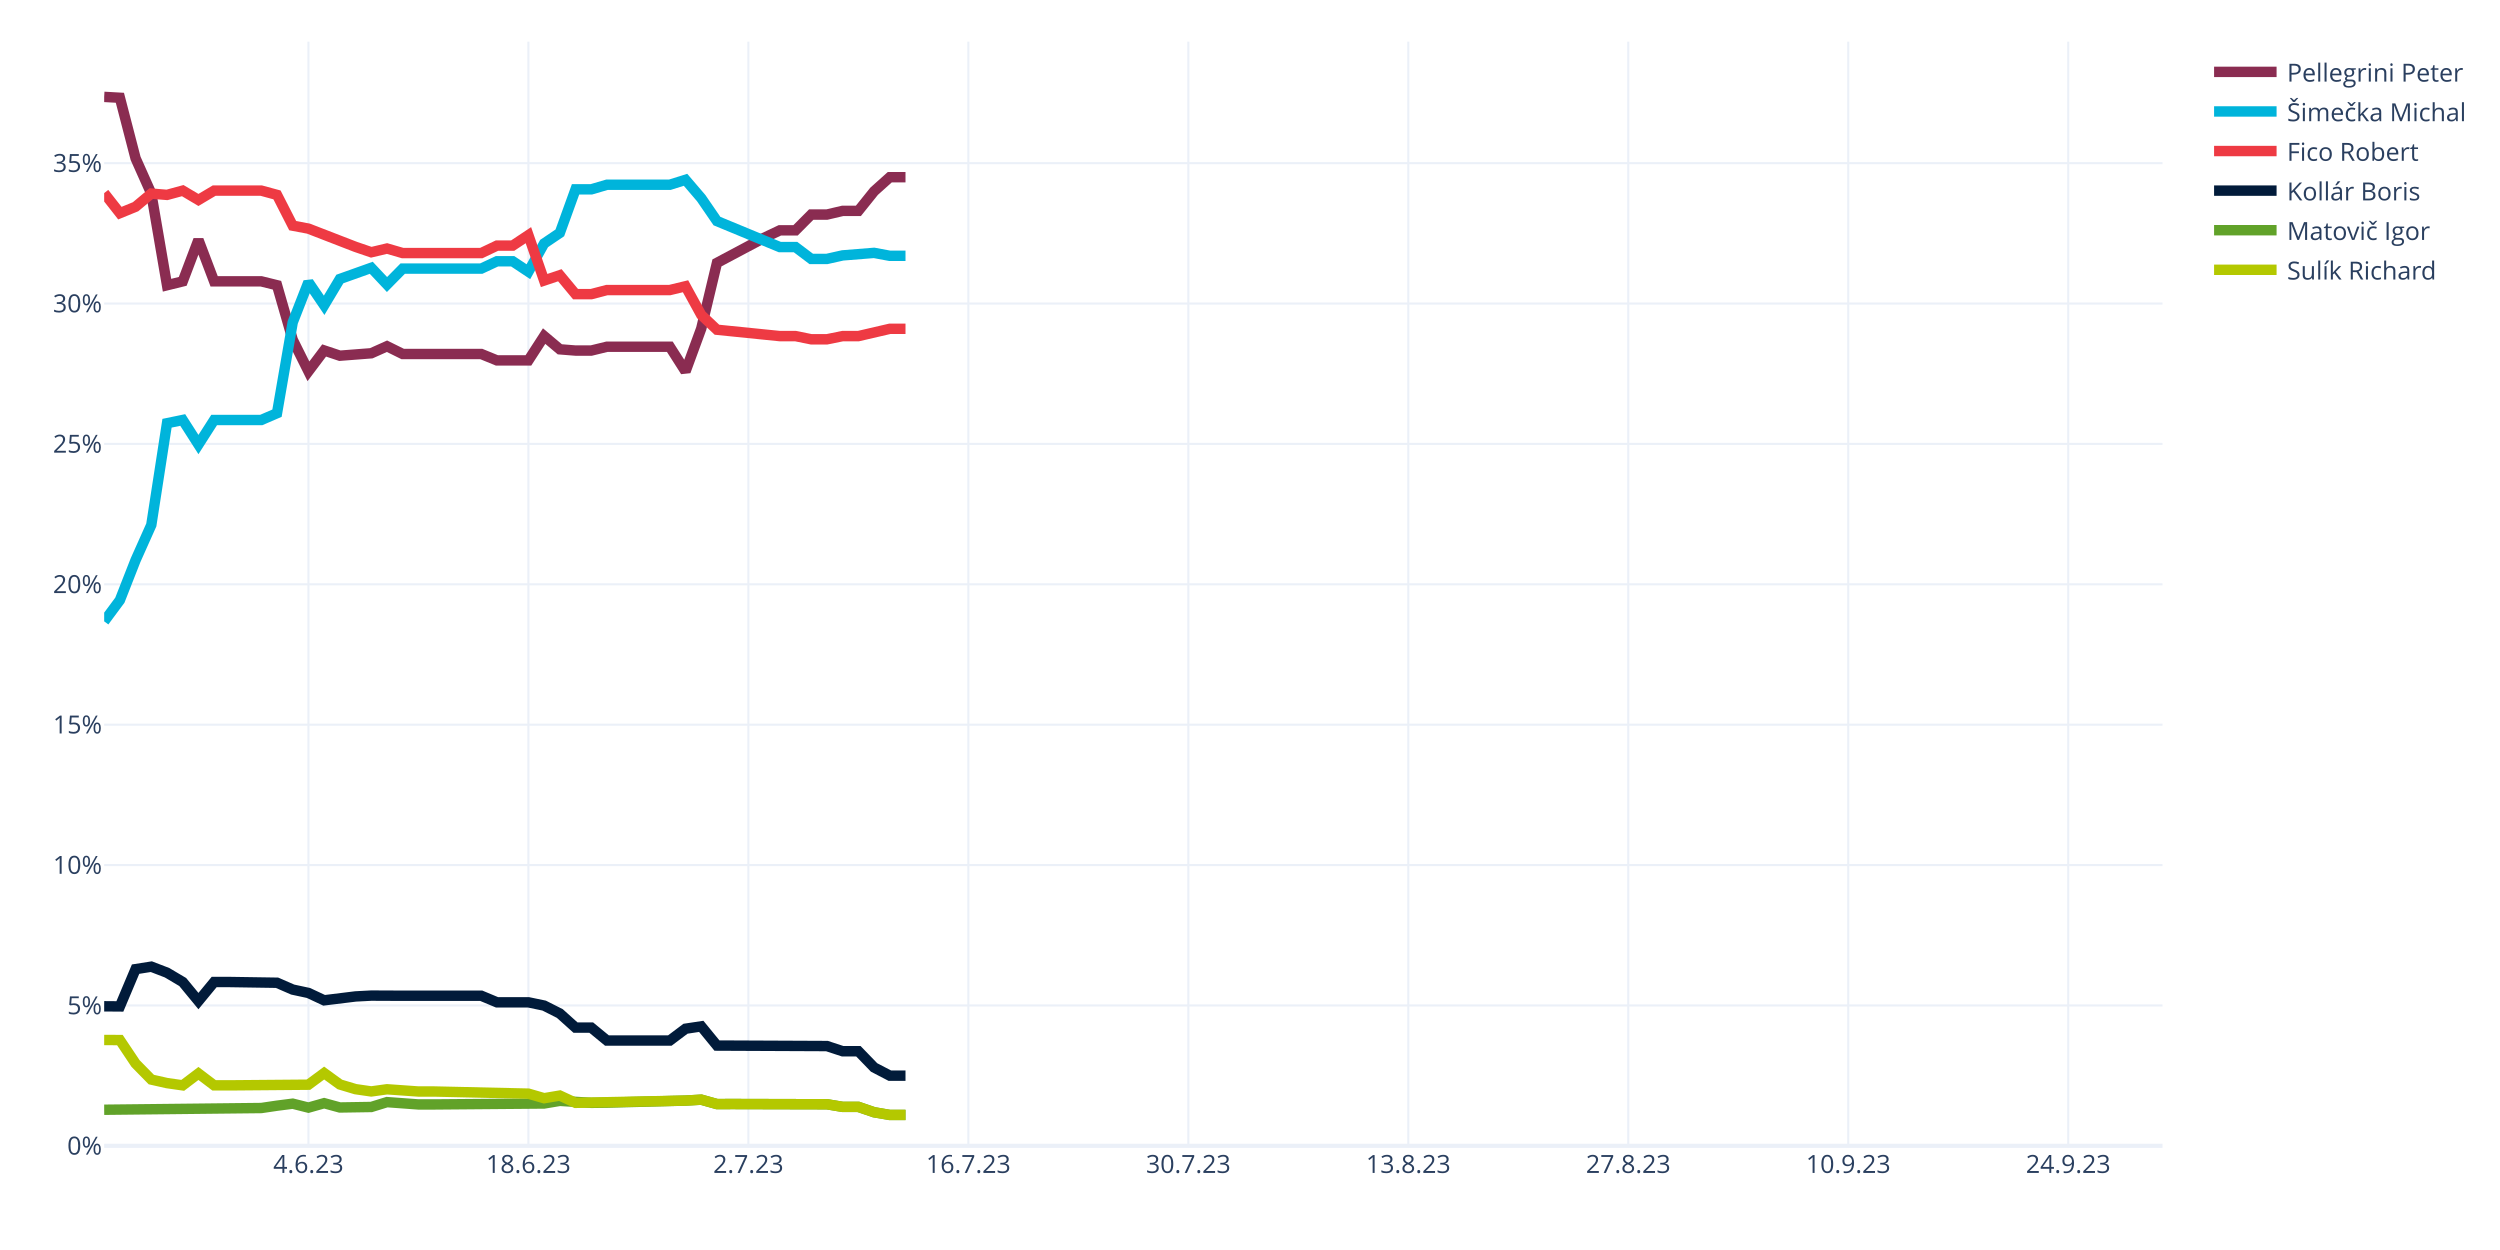
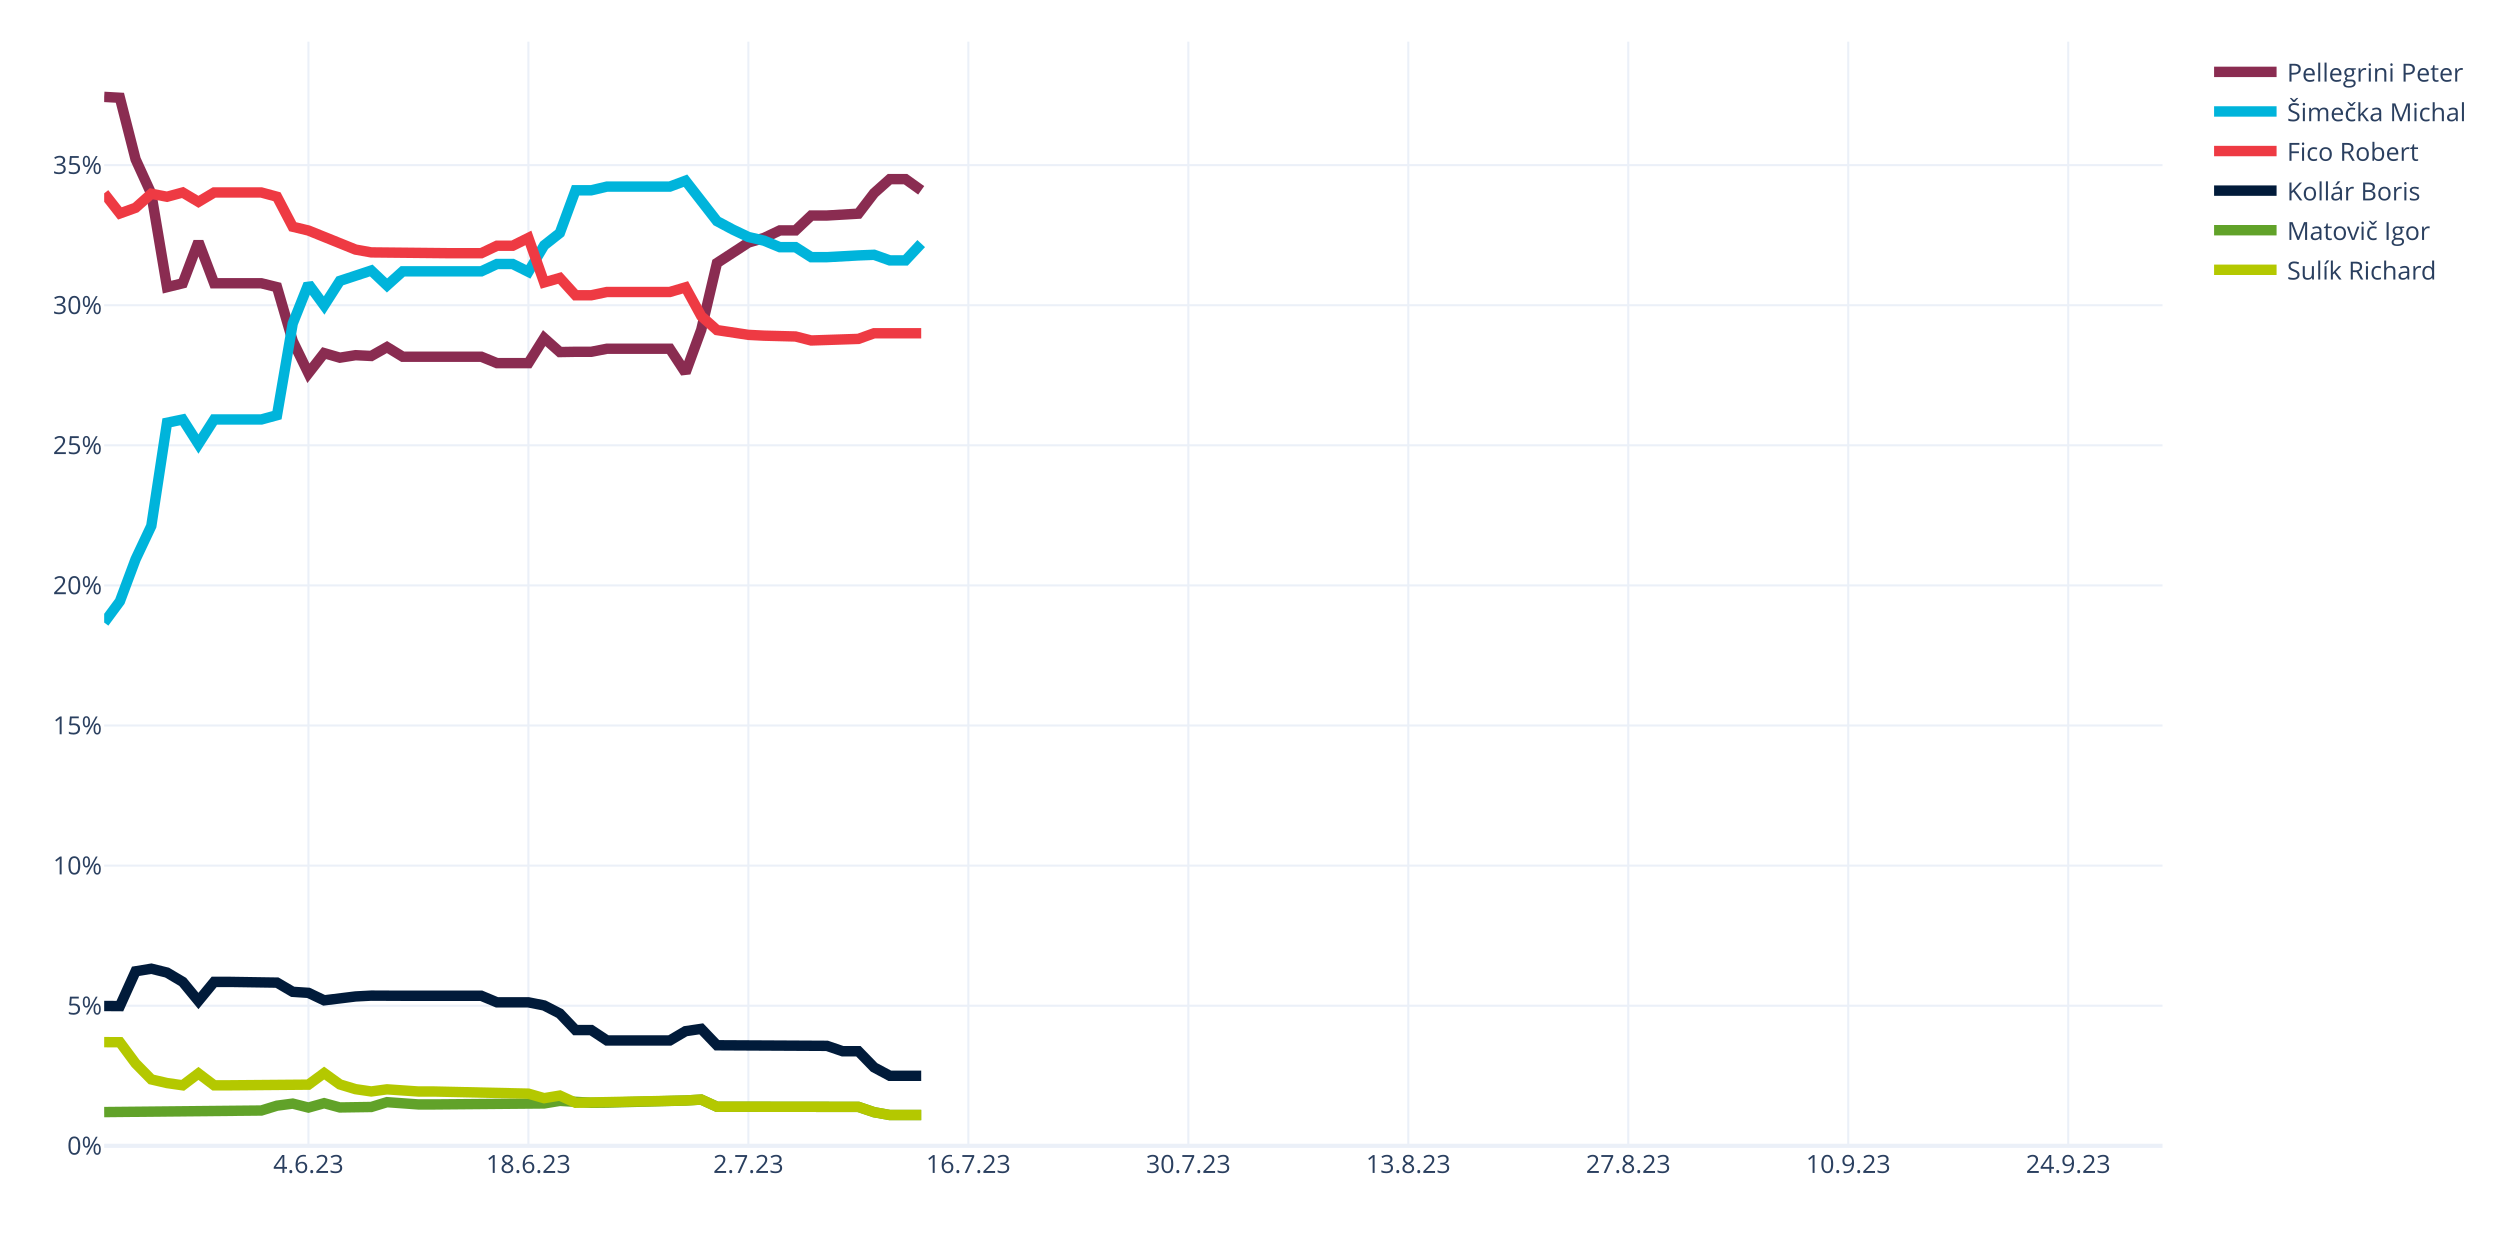
<svg xmlns="http://www.w3.org/2000/svg" class="main-svg" width="1200" height="600" style="" viewBox="0 0 1200 600">
  <rect x="0" y="0" width="1200" height="600" style="fill: rgb(255, 255, 255); fill-opacity: 1;" />
-   <defs id="defs-29492a">
+   <defs id="defs-231044">
    <g class="clips">
-       <clipPath id="clip29492axyplot" class="plotclip">
+       <clipPath id="clip231044xyplot" class="plotclip">
        <rect width="988" height="530" />
      </clipPath>
-       <clipPath class="axesclip" id="clip29492ax">
+       <clipPath class="axesclip" id="clip231044x">
        <rect x="50" y="0" width="988" height="600" />
      </clipPath>
-       <clipPath class="axesclip" id="clip29492ay">
+       <clipPath class="axesclip" id="clip231044y">
        <rect x="0" y="20" width="1200" height="530" />
      </clipPath>
-       <clipPath class="axesclip" id="clip29492axy">
+       <clipPath class="axesclip" id="clip231044xy">
        <rect x="50" y="20" width="988" height="530" />
      </clipPath>
    </g>
    <g class="gradients" />
    <g class="patterns" />
  </defs>
  <g class="bglayer" />
  <g class="layer-below">
    <g class="imagelayer" />
    <g class="shapelayer" />
  </g>
  <g class="cartesianlayer">
    <g class="subplot xy">
      <g class="layer-subplot">
        <g class="shapelayer" />
        <g class="imagelayer" />
      </g>
      <g class="minor-gridlayer">
        <g class="x" />
        <g class="y" />
      </g>
      <g class="gridlayer">
        <g class="x">
          <path class="xgrid crisp" transform="translate(148.05,0)" d="M0,20v530" style="stroke: rgb(235, 240, 248); stroke-opacity: 1; stroke-width: 1px;" />
          <path class="xgrid crisp" transform="translate(253.63,0)" d="M0,20v530" style="stroke: rgb(235, 240, 248); stroke-opacity: 1; stroke-width: 1px;" />
          <path class="xgrid crisp" transform="translate(359.22,0)" d="M0,20v530" style="stroke: rgb(235, 240, 248); stroke-opacity: 1; stroke-width: 1px;" />
          <path class="xgrid crisp" transform="translate(464.81,0)" d="M0,20v530" style="stroke: rgb(235, 240, 248); stroke-opacity: 1; stroke-width: 1px;" />
          <path class="xgrid crisp" transform="translate(570.4,0)" d="M0,20v530" style="stroke: rgb(235, 240, 248); stroke-opacity: 1; stroke-width: 1px;" />
          <path class="xgrid crisp" transform="translate(675.98,0)" d="M0,20v530" style="stroke: rgb(235, 240, 248); stroke-opacity: 1; stroke-width: 1px;" />
          <path class="xgrid crisp" transform="translate(781.57,0)" d="M0,20v530" style="stroke: rgb(235, 240, 248); stroke-opacity: 1; stroke-width: 1px;" />
          <path class="xgrid crisp" transform="translate(887.16,0)" d="M0,20v530" style="stroke: rgb(235, 240, 248); stroke-opacity: 1; stroke-width: 1px;" />
          <path class="xgrid crisp" transform="translate(992.75,0)" d="M0,20v530" style="stroke: rgb(235, 240, 248); stroke-opacity: 1; stroke-width: 1px;" />
        </g>
        <g class="y">
-           <path class="ygrid crisp" transform="translate(0,482.62)" d="M50,0h988" style="stroke: rgb(235, 240, 248); stroke-opacity: 1; stroke-width: 1px;" />
-           <path class="ygrid crisp" transform="translate(0,415.23)" d="M50,0h988" style="stroke: rgb(235, 240, 248); stroke-opacity: 1; stroke-width: 1px;" />
-           <path class="ygrid crisp" transform="translate(0,347.85)" d="M50,0h988" style="stroke: rgb(235, 240, 248); stroke-opacity: 1; stroke-width: 1px;" />
-           <path class="ygrid crisp" transform="translate(0,280.47)" d="M50,0h988" style="stroke: rgb(235, 240, 248); stroke-opacity: 1; stroke-width: 1px;" />
-           <path class="ygrid crisp" transform="translate(0,213.08)" d="M50,0h988" style="stroke: rgb(235, 240, 248); stroke-opacity: 1; stroke-width: 1px;" />
-           <path class="ygrid crisp" transform="translate(0,145.7)" d="M50,0h988" style="stroke: rgb(235, 240, 248); stroke-opacity: 1; stroke-width: 1px;" />
-           <path class="ygrid crisp" transform="translate(0,78.32)" d="M50,0h988" style="stroke: rgb(235, 240, 248); stroke-opacity: 1; stroke-width: 1px;" />
+           <path class="ygrid crisp" transform="translate(0,482.75)" d="M50,0h988" style="stroke: rgb(235, 240, 248); stroke-opacity: 1; stroke-width: 1px;" />
+           <path class="ygrid crisp" transform="translate(0,415.5)" d="M50,0h988" style="stroke: rgb(235, 240, 248); stroke-opacity: 1; stroke-width: 1px;" />
+           <path class="ygrid crisp" transform="translate(0,348.25)" d="M50,0h988" style="stroke: rgb(235, 240, 248); stroke-opacity: 1; stroke-width: 1px;" />
+           <path class="ygrid crisp" transform="translate(0,281)" d="M50,0h988" style="stroke: rgb(235, 240, 248); stroke-opacity: 1; stroke-width: 1px;" />
+           <path class="ygrid crisp" transform="translate(0,213.75)" d="M50,0h988" style="stroke: rgb(235, 240, 248); stroke-opacity: 1; stroke-width: 1px;" />
+           <path class="ygrid crisp" transform="translate(0,146.51)" d="M50,0h988" style="stroke: rgb(235, 240, 248); stroke-opacity: 1; stroke-width: 1px;" />
+           <path class="ygrid crisp" transform="translate(0,79.26)" d="M50,0h988" style="stroke: rgb(235, 240, 248); stroke-opacity: 1; stroke-width: 1px;" />
        </g>
      </g>
      <g class="zerolinelayer">
        <path class="yzl zl crisp" transform="translate(0,550)" d="M50,0h988" style="stroke: rgb(235, 240, 248); stroke-opacity: 1; stroke-width: 2px;" />
      </g>
      <path class="xlines-below" />
      <path class="ylines-below" />
      <g class="overlines-below" />
      <g class="xaxislayer-below" />
      <g class="yaxislayer-below" />
      <g class="overaxes-below" />
-       <g class="plot" transform="translate(50,20)" clip-path="url(#clip29492axyplot)">
+       <g class="plot" transform="translate(50,20)" clip-path="url(#clip231044xyplot)">
        <g class="scatterlayer mlayer">
-           <g class="trace scatter traced8e970" style="stroke-miterlimit: 2; opacity: 1;">
-             <g class="fills" />
-             <g class="errorbars" />
-             <g class="lines">
-               <path class="js-line" d="M0,26.5L7.54,26.93L15.08,55.99L22.63,72.92L30.17,116.91L37.71,115.05L45.25,95.15L52.79,115.05L60.34,115.05L75.42,115.05L82.96,116.91L90.5,143.08L98.05,158.23L105.59,148.22L113.13,150.74L128.21,149.57L135.76,146.19L143.3,149.92L150.84,149.92L181.01,149.92L188.55,153L203.63,153L211.18,141.32L218.72,147.67L226.26,148.27L233.8,148.27L241.34,146.43L271.51,146.43L279.05,158.27L286.6,137.69L294.14,106.18L316.76,94.15L324.31,90.57L331.85,90.57L339.39,82.99L346.93,82.99L354.47,81.22L362.02,81.22L369.56,71.82L377.1,65.05L384.64,65.05" style="vector-effect: none; fill: none; stroke: rgb(138, 44, 81); stroke-opacity: 1; stroke-width: 5px; opacity: 1;" />
-             </g>
-             <g class="points" />
-             <g class="text" />
-           </g>
-           <g class="trace scatter trace274a87" style="stroke-miterlimit: 2; opacity: 1;">
-             <g class="fills" />
-             <g class="errorbars" />
-             <g class="lines">
-               <path class="js-line" d="M0,278.25L7.54,268.08L15.08,248.85L22.63,231.96L30.17,183.15L37.71,181.59L45.25,193.38L52.79,181.59L60.34,181.59L75.42,181.59L82.96,178.33L90.5,134.75L98.05,115.43L105.59,126.54L113.13,113.92L128.21,108.54L135.76,116.57L143.3,108.93L150.84,108.93L181.01,108.93L188.55,105.41L196.09,105.41L203.63,110.42L211.18,96.87L218.72,91.78L226.26,70.89L233.8,70.89L241.34,68.68L248.89,68.68L271.51,68.68L279.05,66.3L286.6,75.13L294.14,86.12L316.76,95.48L324.31,98.59L331.85,98.59L339.39,104.28L346.93,104.28L354.47,102.59L369.56,101.38L377.1,102.79L384.64,102.79" style="vector-effect: none; fill: none; stroke: rgb(0, 180, 219); stroke-opacity: 1; stroke-width: 5px; opacity: 1;" />
-             </g>
-             <g class="points" />
-             <g class="text" />
-           </g>
-           <g class="trace scatter trace7074f9" style="stroke-miterlimit: 2; opacity: 1;">
-             <g class="fills" />
-             <g class="errorbars" />
-             <g class="lines">
-               <path class="js-line" d="M0,72.69L7.54,82.31L15.08,79.23L22.63,72.92L30.17,73.55L37.71,71.5L45.25,75.98L52.79,71.5L60.34,71.5L75.42,71.5L82.96,73.55L90.5,88.32L98.05,89.74L120.67,98.5L128.21,101.08L135.76,99.29L143.3,101.48L181.01,101.48L188.55,97.89L196.09,97.89L203.63,92.88L211.18,114.65L218.72,112.11L226.26,121.19L233.8,121.19L241.34,119.22L248.89,119.22L271.51,119.22L279.05,117.4L286.6,131.17L294.14,138.27L324.31,141.33L331.85,141.33L339.39,142.86L346.93,142.86L354.47,141.33L362.02,141.33L377.1,137.83L384.64,137.83" style="vector-effect: none; fill: none; stroke: rgb(238, 58, 67); stroke-opacity: 1; stroke-width: 5px; opacity: 1;" />
-             </g>
-             <g class="points" />
-             <g class="text" />
-           </g>
-           <g class="trace scatter trace1c51a2" style="stroke-miterlimit: 2; opacity: 1;">
-             <g class="fills" />
-             <g class="errorbars" />
-             <g class="lines">
-               <path class="js-line" d="M0,463.02L7.54,463.08L15.08,445.19L22.63,444L30.17,446.9L37.71,451.37L45.25,460.52L52.79,451.37L60.34,451.37L82.96,451.72L90.5,455L98.05,456.62L105.59,460.15L120.67,458.29L128.21,457.89L143.3,457.96L150.84,457.96L181.01,457.96L188.55,461.11L203.63,461.11L211.18,462.68L218.72,466.49L226.26,473.26L233.8,473.26L241.34,479.46L271.51,479.46L279.05,473.79L286.6,472.65L294.14,481.87L346.93,482.11L354.47,484.59L362.02,484.59L369.56,492.38L377.1,496.31L384.64,496.31" style="vector-effect: none; fill: none; stroke: rgb(1, 27, 58); stroke-opacity: 1; stroke-width: 5px; opacity: 1;" />
-             </g>
-             <g class="points" />
-             <g class="text" />
-           </g>
-           <g class="trace scatter traced8186b" style="stroke-miterlimit: 2; opacity: 1;">
-             <g class="fills" />
-             <g class="errorbars" />
-             <g class="lines">
-               <path class="js-line" d="M0,512.68L75.42,511.85L82.96,510.73L90.5,509.76L98.05,511.66L105.59,509.53L113.13,511.59L128.21,511.35L135.76,509.02L150.84,510.13L158.38,510.13L211.18,509.68L218.72,508.41L233.8,509.37L241.34,509.27L279.05,508.28L286.6,507.84L294.14,509.95L301.68,509.93L346.93,510.04L354.47,511.3L362.02,511.3L369.56,513.88L377.1,515.18L384.64,515.18" style="vector-effect: none; fill: none; stroke: rgb(97, 162, 41); stroke-opacity: 1; stroke-width: 5px; opacity: 1;" />
-             </g>
-             <g class="points" />
-             <g class="text" />
-           </g>
-           <g class="trace scatter trace09c1fd" style="stroke-miterlimit: 2; opacity: 1;">
-             <g class="fills" />
-             <g class="errorbars" />
-             <g class="lines">
-               <path class="js-line" d="M0,479.19L7.54,479.23L15.08,490.5L22.63,498.19L30.17,499.89L37.71,500.97L45.25,495.26L52.79,500.97L60.34,500.97L98.05,500.65L105.59,495.07L113.13,500.54L120.67,502.8L128.21,503.89L135.76,502.85L150.84,503.92L158.38,503.92L203.63,504.95L211.18,507.14L218.72,505.87L226.26,509.37L279.05,508.28L286.6,507.84L294.14,509.95L301.68,509.93L346.93,510.04L354.47,511.3L362.02,511.3L369.56,513.88L377.1,515.18L384.64,515.18" style="vector-effect: none; fill: none; stroke: rgb(180, 200, 0); stroke-opacity: 1; stroke-width: 5px; opacity: 1;" />
+           <g class="trace scatter trace05498c" style="stroke-miterlimit: 2; opacity: 1;">
+             <g class="fills" />
+             <g class="errorbars" />
+             <g class="lines">
+               <path class="js-line" d="M0,26.5L7.54,26.93L15.08,56.46L22.63,73.01L30.17,117.83L37.71,115.97L45.25,96.06L52.79,115.97L60.34,115.97L75.42,115.97L82.96,117.83L90.5,143.68L98.05,159.18L105.59,149.5L113.13,151.69L120.67,150.49L128.21,150.87L135.76,146.6L143.3,151.22L181.01,151.22L188.55,154.31L203.63,154.31L211.18,142.27L218.72,148.99L226.26,148.86L233.8,148.86L241.34,147.39L271.51,147.39L279.05,158.88L286.6,138.26L294.14,106.26L309.22,96.44L316.76,94.19L324.31,90.6L331.85,90.6L339.39,83.45L346.93,83.45L362.02,82.56L369.56,72.71L377.1,65.98L384.64,65.98L392.18,71.36" style="vector-effect: none; fill: none; stroke: rgb(138, 44, 81); stroke-opacity: 1; stroke-width: 5px; opacity: 1;" />
+             </g>
+             <g class="points" />
+             <g class="text" />
+           </g>
+           <g class="trace scatter trace1e247b" style="stroke-miterlimit: 2; opacity: 1;">
+             <g class="fills" />
+             <g class="errorbars" />
+             <g class="lines">
+               <path class="js-line" d="M0,278.83L7.54,268.64L15.08,248.44L22.63,232.43L30.17,182.91L37.71,181.35L45.25,193.16L52.79,181.35L60.34,181.35L75.42,181.35L82.96,179.29L90.5,135.33L98.05,116.35L105.59,126.63L113.13,114.84L128.21,109.85L135.76,117.01L143.3,110.24L150.84,110.24L181.01,110.24L188.55,106.72L196.09,106.72L203.63,110.48L211.18,97.78L218.72,91.83L226.26,71.34L233.8,71.34L241.34,69.57L248.89,69.57L271.51,69.57L279.05,66.74L294.14,86.14L301.68,90.17L309.22,93.75L316.76,95.53L324.31,98.64L331.85,98.64L339.39,103.44L346.93,103.44L362.02,102.6L369.56,102.3L377.1,104.99L384.64,104.99L392.18,96.92" style="vector-effect: none; fill: none; stroke: rgb(0, 180, 219); stroke-opacity: 1; stroke-width: 5px; opacity: 1;" />
+             </g>
+             <g class="points" />
+             <g class="text" />
+           </g>
+           <g class="trace scatter trace607a71" style="stroke-miterlimit: 2; opacity: 1;">
+             <g class="fills" />
+             <g class="errorbars" />
+             <g class="lines">
+               <path class="js-line" d="M0,72.8L7.54,82.44L15.08,79.73L22.63,73.01L30.17,74.44L37.71,72.39L45.25,76.88L52.79,72.39L60.34,72.39L75.42,72.39L82.96,74.44L90.5,88.83L98.05,90.65L120.67,99.8L128.21,101.15L165.92,101.54L173.47,101.54L181.01,101.54L188.55,97.95L196.09,97.95L203.63,94.2L211.18,115.57L218.72,113.42L226.26,121.73L233.8,121.73L241.34,120.15L248.89,120.15L271.51,120.15L279.05,117.93L286.6,131.73L294.14,138.44L309.22,140.73L316.76,141.12L331.85,141.51L339.39,143.43L362.02,142.67L369.56,139.96L392.18,139.96" style="vector-effect: none; fill: none; stroke: rgb(238, 58, 67); stroke-opacity: 1; stroke-width: 5px; opacity: 1;" />
+             </g>
+             <g class="points" />
+             <g class="text" />
+           </g>
+           <g class="trace scatter trace6904ad" style="stroke-miterlimit: 2; opacity: 1;">
+             <g class="fills" />
+             <g class="errorbars" />
+             <g class="lines">
+               <path class="js-line" d="M0,462.87L7.54,462.92L15.08,446.23L22.63,444.98L30.17,446.84L37.71,451.31L45.25,460.47L52.79,451.31L60.34,451.31L82.96,451.66L90.5,456.07L98.05,456.57L105.59,460.16L120.67,458.3L128.21,457.9L143.3,457.97L150.84,457.97L181.01,457.97L188.55,461.12L203.63,461.12L211.18,462.62L218.72,466.5L226.26,474.44L233.8,474.44L241.34,479.42L271.51,479.42L279.05,474.97L286.6,473.85L294.14,481.73L346.93,482.01L354.47,484.59L362.02,484.59L369.56,492.34L377.1,496.38L384.64,496.38L392.18,496.38" style="vector-effect: none; fill: none; stroke: rgb(1, 27, 58); stroke-opacity: 1; stroke-width: 5px; opacity: 1;" />
+             </g>
+             <g class="points" />
+             <g class="text" />
+           </g>
+           <g class="trace scatter traceae4b35" style="stroke-miterlimit: 2; opacity: 1;">
+             <g class="fills" />
+             <g class="errorbars" />
+             <g class="lines">
+               <path class="js-line" d="M0,513.8L75.42,513.05L82.96,510.72L90.5,509.73L98.05,511.64L105.59,509.53L113.13,511.58L128.21,511.35L135.76,509.04L150.84,510.13L158.38,510.13L211.18,509.66L218.72,508.41L233.8,509.33L241.34,509.25L279.05,508.24L286.6,507.8L294.14,511.23L301.68,511.23L362.02,511.3L369.56,513.86L377.1,515.21L384.64,515.21L392.18,515.21" style="vector-effect: none; fill: none; stroke: rgb(97, 162, 41); stroke-opacity: 1; stroke-width: 5px; opacity: 1;" />
+             </g>
+             <g class="points" />
+             <g class="text" />
+           </g>
+           <g class="trace scatter tracecade96" style="stroke-miterlimit: 2; opacity: 1;">
+             <g class="fills" />
+             <g class="errorbars" />
+             <g class="lines">
+               <path class="js-line" d="M0,480.23L7.54,480.27L15.08,490.44L22.63,498.12L30.17,499.87L37.71,500.95L45.25,495.24L52.79,500.95L60.34,500.95L98.05,500.63L105.59,495.08L113.13,500.52L120.67,502.8L128.21,503.9L135.76,502.88L150.84,503.92L158.38,503.92L203.63,504.95L211.18,507.12L218.72,505.87L226.26,509.33L279.05,508.24L286.6,507.8L294.14,511.23L301.68,511.23L362.02,511.3L369.56,513.86L377.1,515.21L384.64,515.21L392.18,515.21" style="vector-effect: none; fill: none; stroke: rgb(180, 200, 0); stroke-opacity: 1; stroke-width: 5px; opacity: 1;" />
            </g>
            <g class="points" />
            <g class="text" />
          </g>
        </g>
      </g>
      <g class="overplot" />
      <path class="xlines-above crisp" d="M0,0" style="fill: none;" />
      <path class="ylines-above crisp" d="M0,0" style="fill: none;" />
      <g class="overlines-above" />
      <g class="xaxislayer-above">
        <g class="xtick">
          <text text-anchor="middle" x="0" y="563" transform="translate(148.05,0)" style="font-family: 'Open Sans', verdana, arial, sans-serif; font-size: 12px; fill: rgb(42, 63, 95); fill-opacity: 1; white-space: pre; opacity: 1;">4.6.23</text>
        </g>
        <g class="xtick">
          <text text-anchor="middle" x="0" y="563" style="font-family: 'Open Sans', verdana, arial, sans-serif; font-size: 12px; fill: rgb(42, 63, 95); fill-opacity: 1; white-space: pre; opacity: 1;" transform="translate(253.63,0)">18.6.23</text>
        </g>
        <g class="xtick">
          <text text-anchor="middle" x="0" y="563" style="font-family: 'Open Sans', verdana, arial, sans-serif; font-size: 12px; fill: rgb(42, 63, 95); fill-opacity: 1; white-space: pre; opacity: 1;" transform="translate(359.22,0)">2.7.23</text>
        </g>
        <g class="xtick">
          <text text-anchor="middle" x="0" y="563" style="font-family: 'Open Sans', verdana, arial, sans-serif; font-size: 12px; fill: rgb(42, 63, 95); fill-opacity: 1; white-space: pre; opacity: 1;" transform="translate(464.81,0)">16.7.23</text>
        </g>
        <g class="xtick">
          <text text-anchor="middle" x="0" y="563" style="font-family: 'Open Sans', verdana, arial, sans-serif; font-size: 12px; fill: rgb(42, 63, 95); fill-opacity: 1; white-space: pre; opacity: 1;" transform="translate(570.4,0)">30.7.23</text>
        </g>
        <g class="xtick">
          <text text-anchor="middle" x="0" y="563" style="font-family: 'Open Sans', verdana, arial, sans-serif; font-size: 12px; fill: rgb(42, 63, 95); fill-opacity: 1; white-space: pre; opacity: 1;" transform="translate(675.98,0)">13.8.23</text>
        </g>
        <g class="xtick">
          <text text-anchor="middle" x="0" y="563" style="font-family: 'Open Sans', verdana, arial, sans-serif; font-size: 12px; fill: rgb(42, 63, 95); fill-opacity: 1; white-space: pre; opacity: 1;" transform="translate(781.57,0)">27.8.23</text>
        </g>
        <g class="xtick">
          <text text-anchor="middle" x="0" y="563" style="font-family: 'Open Sans', verdana, arial, sans-serif; font-size: 12px; fill: rgb(42, 63, 95); fill-opacity: 1; white-space: pre; opacity: 1;" transform="translate(887.16,0)">10.9.23</text>
        </g>
        <g class="xtick">
          <text text-anchor="middle" x="0" y="563" style="font-family: 'Open Sans', verdana, arial, sans-serif; font-size: 12px; fill: rgb(42, 63, 95); fill-opacity: 1; white-space: pre; opacity: 1;" transform="translate(992.75,0)">24.9.23</text>
        </g>
      </g>
      <g class="yaxislayer-above">
        <g class="ytick">
          <text text-anchor="end" x="49" y="4.2" transform="translate(0,550)" style="font-family: 'Open Sans', verdana, arial, sans-serif; font-size: 12px; fill: rgb(42, 63, 95); fill-opacity: 1; white-space: pre; opacity: 1;">0%</text>
        </g>
        <g class="ytick">
-           <text text-anchor="end" x="49" y="4.2" style="font-family: 'Open Sans', verdana, arial, sans-serif; font-size: 12px; fill: rgb(42, 63, 95); fill-opacity: 1; white-space: pre; opacity: 1;" transform="translate(0,482.62)">5%</text>
-         </g>
-         <g class="ytick">
-           <text text-anchor="end" x="49" y="4.2" style="font-family: 'Open Sans', verdana, arial, sans-serif; font-size: 12px; fill: rgb(42, 63, 95); fill-opacity: 1; white-space: pre; opacity: 1;" transform="translate(0,415.23)">10%</text>
-         </g>
-         <g class="ytick">
-           <text text-anchor="end" x="49" y="4.2" style="font-family: 'Open Sans', verdana, arial, sans-serif; font-size: 12px; fill: rgb(42, 63, 95); fill-opacity: 1; white-space: pre; opacity: 1;" transform="translate(0,347.85)">15%</text>
-         </g>
-         <g class="ytick">
-           <text text-anchor="end" x="49" y="4.2" style="font-family: 'Open Sans', verdana, arial, sans-serif; font-size: 12px; fill: rgb(42, 63, 95); fill-opacity: 1; white-space: pre; opacity: 1;" transform="translate(0,280.47)">20%</text>
-         </g>
-         <g class="ytick">
-           <text text-anchor="end" x="49" y="4.2" style="font-family: 'Open Sans', verdana, arial, sans-serif; font-size: 12px; fill: rgb(42, 63, 95); fill-opacity: 1; white-space: pre; opacity: 1;" transform="translate(0,213.08)">25%</text>
-         </g>
-         <g class="ytick">
-           <text text-anchor="end" x="49" y="4.2" style="font-family: 'Open Sans', verdana, arial, sans-serif; font-size: 12px; fill: rgb(42, 63, 95); fill-opacity: 1; white-space: pre; opacity: 1;" transform="translate(0,145.7)">30%</text>
-         </g>
-         <g class="ytick">
-           <text text-anchor="end" x="49" y="4.2" style="font-family: 'Open Sans', verdana, arial, sans-serif; font-size: 12px; fill: rgb(42, 63, 95); fill-opacity: 1; white-space: pre; opacity: 1;" transform="translate(0,78.32)">35%</text>
+           <text text-anchor="end" x="49" y="4.2" style="font-family: 'Open Sans', verdana, arial, sans-serif; font-size: 12px; fill: rgb(42, 63, 95); fill-opacity: 1; white-space: pre; opacity: 1;" transform="translate(0,482.75)">5%</text>
+         </g>
+         <g class="ytick">
+           <text text-anchor="end" x="49" y="4.2" style="font-family: 'Open Sans', verdana, arial, sans-serif; font-size: 12px; fill: rgb(42, 63, 95); fill-opacity: 1; white-space: pre; opacity: 1;" transform="translate(0,415.5)">10%</text>
+         </g>
+         <g class="ytick">
+           <text text-anchor="end" x="49" y="4.2" style="font-family: 'Open Sans', verdana, arial, sans-serif; font-size: 12px; fill: rgb(42, 63, 95); fill-opacity: 1; white-space: pre; opacity: 1;" transform="translate(0,348.25)">15%</text>
+         </g>
+         <g class="ytick">
+           <text text-anchor="end" x="49" y="4.2" style="font-family: 'Open Sans', verdana, arial, sans-serif; font-size: 12px; fill: rgb(42, 63, 95); fill-opacity: 1; white-space: pre; opacity: 1;" transform="translate(0,281)">20%</text>
+         </g>
+         <g class="ytick">
+           <text text-anchor="end" x="49" y="4.2" style="font-family: 'Open Sans', verdana, arial, sans-serif; font-size: 12px; fill: rgb(42, 63, 95); fill-opacity: 1; white-space: pre; opacity: 1;" transform="translate(0,213.75)">25%</text>
+         </g>
+         <g class="ytick">
+           <text text-anchor="end" x="49" y="4.2" style="font-family: 'Open Sans', verdana, arial, sans-serif; font-size: 12px; fill: rgb(42, 63, 95); fill-opacity: 1; white-space: pre; opacity: 1;" transform="translate(0,146.51)">30%</text>
+         </g>
+         <g class="ytick">
+           <text text-anchor="end" x="49" y="4.2" style="font-family: 'Open Sans', verdana, arial, sans-serif; font-size: 12px; fill: rgb(42, 63, 95); fill-opacity: 1; white-space: pre; opacity: 1;" transform="translate(0,79.26)">35%</text>
        </g>
      </g>
      <g class="overaxes-above" />
    </g>
  </g>
  <g class="polarlayer" />
  <g class="smithlayer" />
  <g class="ternarylayer" />
  <g class="geolayer" />
  <g class="funnelarealayer" />
  <g class="pielayer" />
  <g class="iciclelayer" />
  <g class="treemaplayer" />
  <g class="sunburstlayer" />
  <g class="glimages" />
-   <defs id="topdefs-29492a">
+   <defs id="topdefs-231044">
    <g class="clips" />
-     <clipPath id="legend29492a">
+     <clipPath id="legend231044">
      <rect width="130" height="124" x="0" y="0" />
    </clipPath>
  </defs>
  <g class="layer-above">
    <g class="imagelayer" />
    <g class="shapelayer" />
  </g>
  <g class="infolayer">
    <g class="legend" pointer-events="all" transform="translate(1057.76,20)">
      <rect class="bg" shape-rendering="crispEdges" style="stroke: rgb(68, 68, 68); stroke-opacity: 1; fill: rgb(255, 255, 255); fill-opacity: 1; stroke-width: 0px;" width="130" height="124" x="0" y="0" />
-       <g class="scrollbox" transform="" clip-path="url(#legend29492a)">
+       <g class="scrollbox" transform="" clip-path="url(#legend231044)">
        <g class="groups">
          <g class="traces" transform="translate(0,14.5)" style="opacity: 1;">
            <text class="legendtext" text-anchor="start" x="40" y="4.68" style="font-family: 'Open Sans', verdana, arial, sans-serif; font-size: 12px; fill: rgb(42, 63, 95); fill-opacity: 1; white-space: pre;">Pellegrini Peter</text>
            <g class="layers" style="opacity: 1;">
              <g class="legendfill" />
              <g class="legendlines">
                <path class="js-line" d="M5,0h30" style="fill: none; stroke: rgb(138, 44, 81); stroke-opacity: 1; stroke-width: 5px;" />
              </g>
              <g class="legendsymbols">
                <g class="legendpoints" />
              </g>
            </g>
            <rect class="legendtoggle" x="0" y="-9.5" width="124.031" height="19" style="fill: rgb(0, 0, 0); fill-opacity: 0;" />
          </g>
          <g class="traces" transform="translate(0,33.5)" style="opacity: 1;">
            <text class="legendtext" text-anchor="start" x="40" y="4.68" style="font-family: 'Open Sans', verdana, arial, sans-serif; font-size: 12px; fill: rgb(42, 63, 95); fill-opacity: 1; white-space: pre;">Šimečka Michal</text>
            <g class="layers" style="opacity: 1;">
              <g class="legendfill" />
              <g class="legendlines">
                <path class="js-line" d="M5,0h30" style="fill: none; stroke: rgb(0, 180, 219); stroke-opacity: 1; stroke-width: 5px;" />
              </g>
              <g class="legendsymbols">
                <g class="legendpoints" />
              </g>
            </g>
            <rect class="legendtoggle" x="0" y="-9.5" width="124.031" height="19" style="fill: rgb(0, 0, 0); fill-opacity: 0;" />
          </g>
          <g class="traces" transform="translate(0,52.5)" style="opacity: 1;">
            <text class="legendtext" text-anchor="start" x="40" y="4.68" style="font-family: 'Open Sans', verdana, arial, sans-serif; font-size: 12px; fill: rgb(42, 63, 95); fill-opacity: 1; white-space: pre;">Fico Robert</text>
            <g class="layers" style="opacity: 1;">
              <g class="legendfill" />
              <g class="legendlines">
                <path class="js-line" d="M5,0h30" style="fill: none; stroke: rgb(238, 58, 67); stroke-opacity: 1; stroke-width: 5px;" />
              </g>
              <g class="legendsymbols">
                <g class="legendpoints" />
              </g>
            </g>
            <rect class="legendtoggle" x="0" y="-9.5" width="124.031" height="19" style="fill: rgb(0, 0, 0); fill-opacity: 0;" />
          </g>
          <g class="traces" transform="translate(0,71.5)" style="opacity: 1;">
            <text class="legendtext" text-anchor="start" x="40" y="4.68" style="font-family: 'Open Sans', verdana, arial, sans-serif; font-size: 12px; fill: rgb(42, 63, 95); fill-opacity: 1; white-space: pre;">Kollár Boris</text>
            <g class="layers" style="opacity: 1;">
              <g class="legendfill" />
              <g class="legendlines">
                <path class="js-line" d="M5,0h30" style="fill: none; stroke: rgb(1, 27, 58); stroke-opacity: 1; stroke-width: 5px;" />
              </g>
              <g class="legendsymbols">
                <g class="legendpoints" />
              </g>
            </g>
            <rect class="legendtoggle" x="0" y="-9.5" width="124.031" height="19" style="fill: rgb(0, 0, 0); fill-opacity: 0;" />
          </g>
          <g class="traces" transform="translate(0,90.5)" style="opacity: 1;">
            <text class="legendtext" text-anchor="start" x="40" y="4.68" style="font-family: 'Open Sans', verdana, arial, sans-serif; font-size: 12px; fill: rgb(42, 63, 95); fill-opacity: 1; white-space: pre;">Matovič Igor</text>
            <g class="layers" style="opacity: 1;">
              <g class="legendfill" />
              <g class="legendlines">
                <path class="js-line" d="M5,0h30" style="fill: none; stroke: rgb(97, 162, 41); stroke-opacity: 1; stroke-width: 5px;" />
              </g>
              <g class="legendsymbols">
                <g class="legendpoints" />
              </g>
            </g>
            <rect class="legendtoggle" x="0" y="-9.5" width="124.031" height="19" style="fill: rgb(0, 0, 0); fill-opacity: 0;" />
          </g>
          <g class="traces" transform="translate(0,109.5)" style="opacity: 1;">
            <text class="legendtext" text-anchor="start" x="40" y="4.68" style="font-family: 'Open Sans', verdana, arial, sans-serif; font-size: 12px; fill: rgb(42, 63, 95); fill-opacity: 1; white-space: pre;">Sulík Richard</text>
            <g class="layers" style="opacity: 1;">
              <g class="legendfill" />
              <g class="legendlines">
                <path class="js-line" d="M5,0h30" style="fill: none; stroke: rgb(180, 200, 0); stroke-opacity: 1; stroke-width: 5px;" />
              </g>
              <g class="legendsymbols">
                <g class="legendpoints" />
              </g>
            </g>
            <rect class="legendtoggle" x="0" y="-9.5" width="124.031" height="19" style="fill: rgb(0, 0, 0); fill-opacity: 0;" />
          </g>
        </g>
      </g>
      <rect class="scrollbar" rx="20" ry="3" width="0" height="0" style="fill: rgb(128, 139, 164); fill-opacity: 1;" x="0" y="0" />
    </g>
    <g class="g-gtitle" />
    <g class="g-xtitle" />
    <g class="g-ytitle" />
  </g>
</svg>
